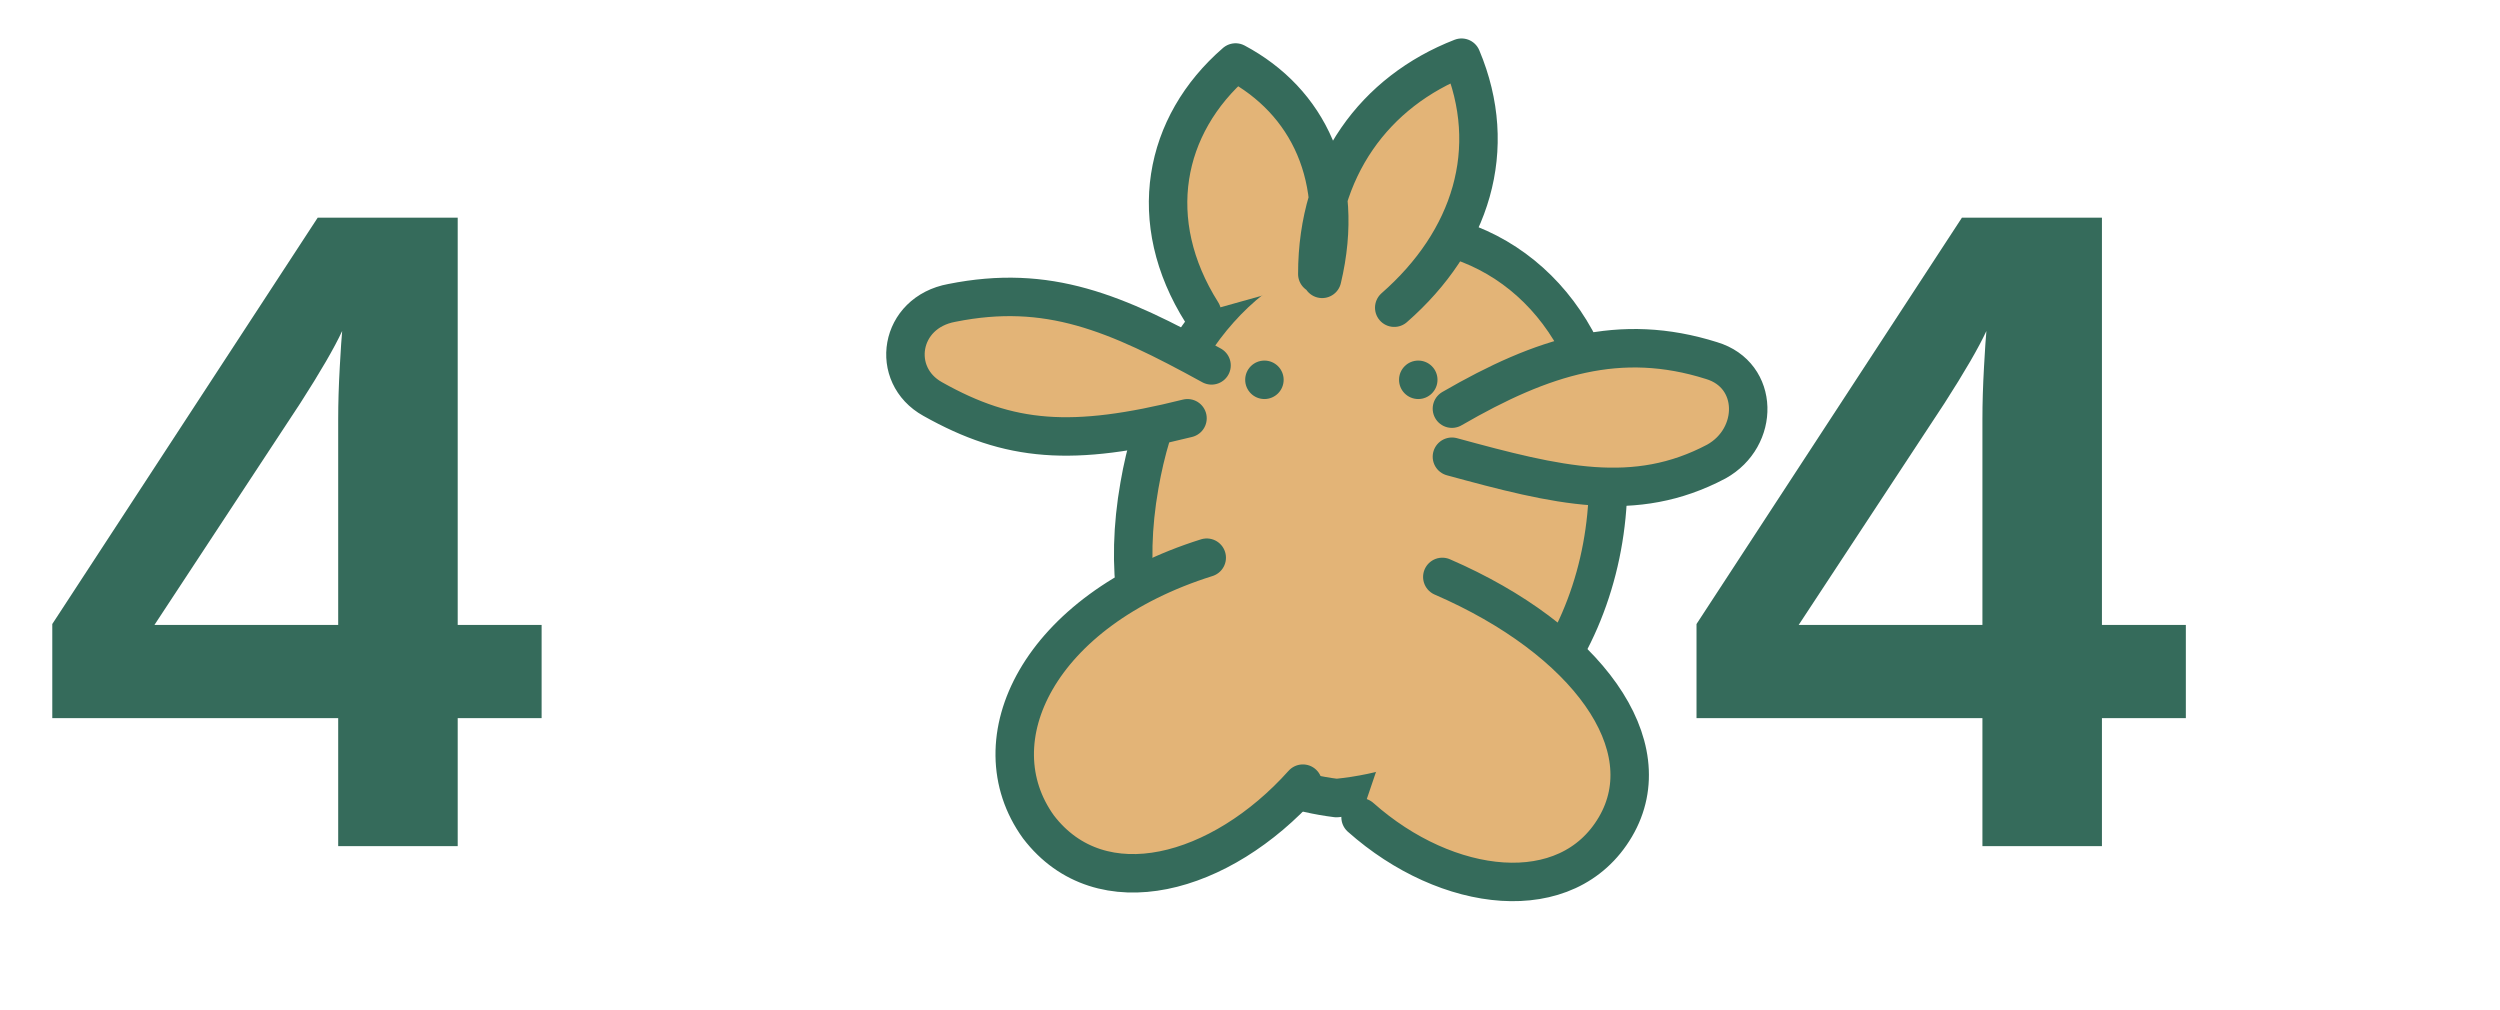
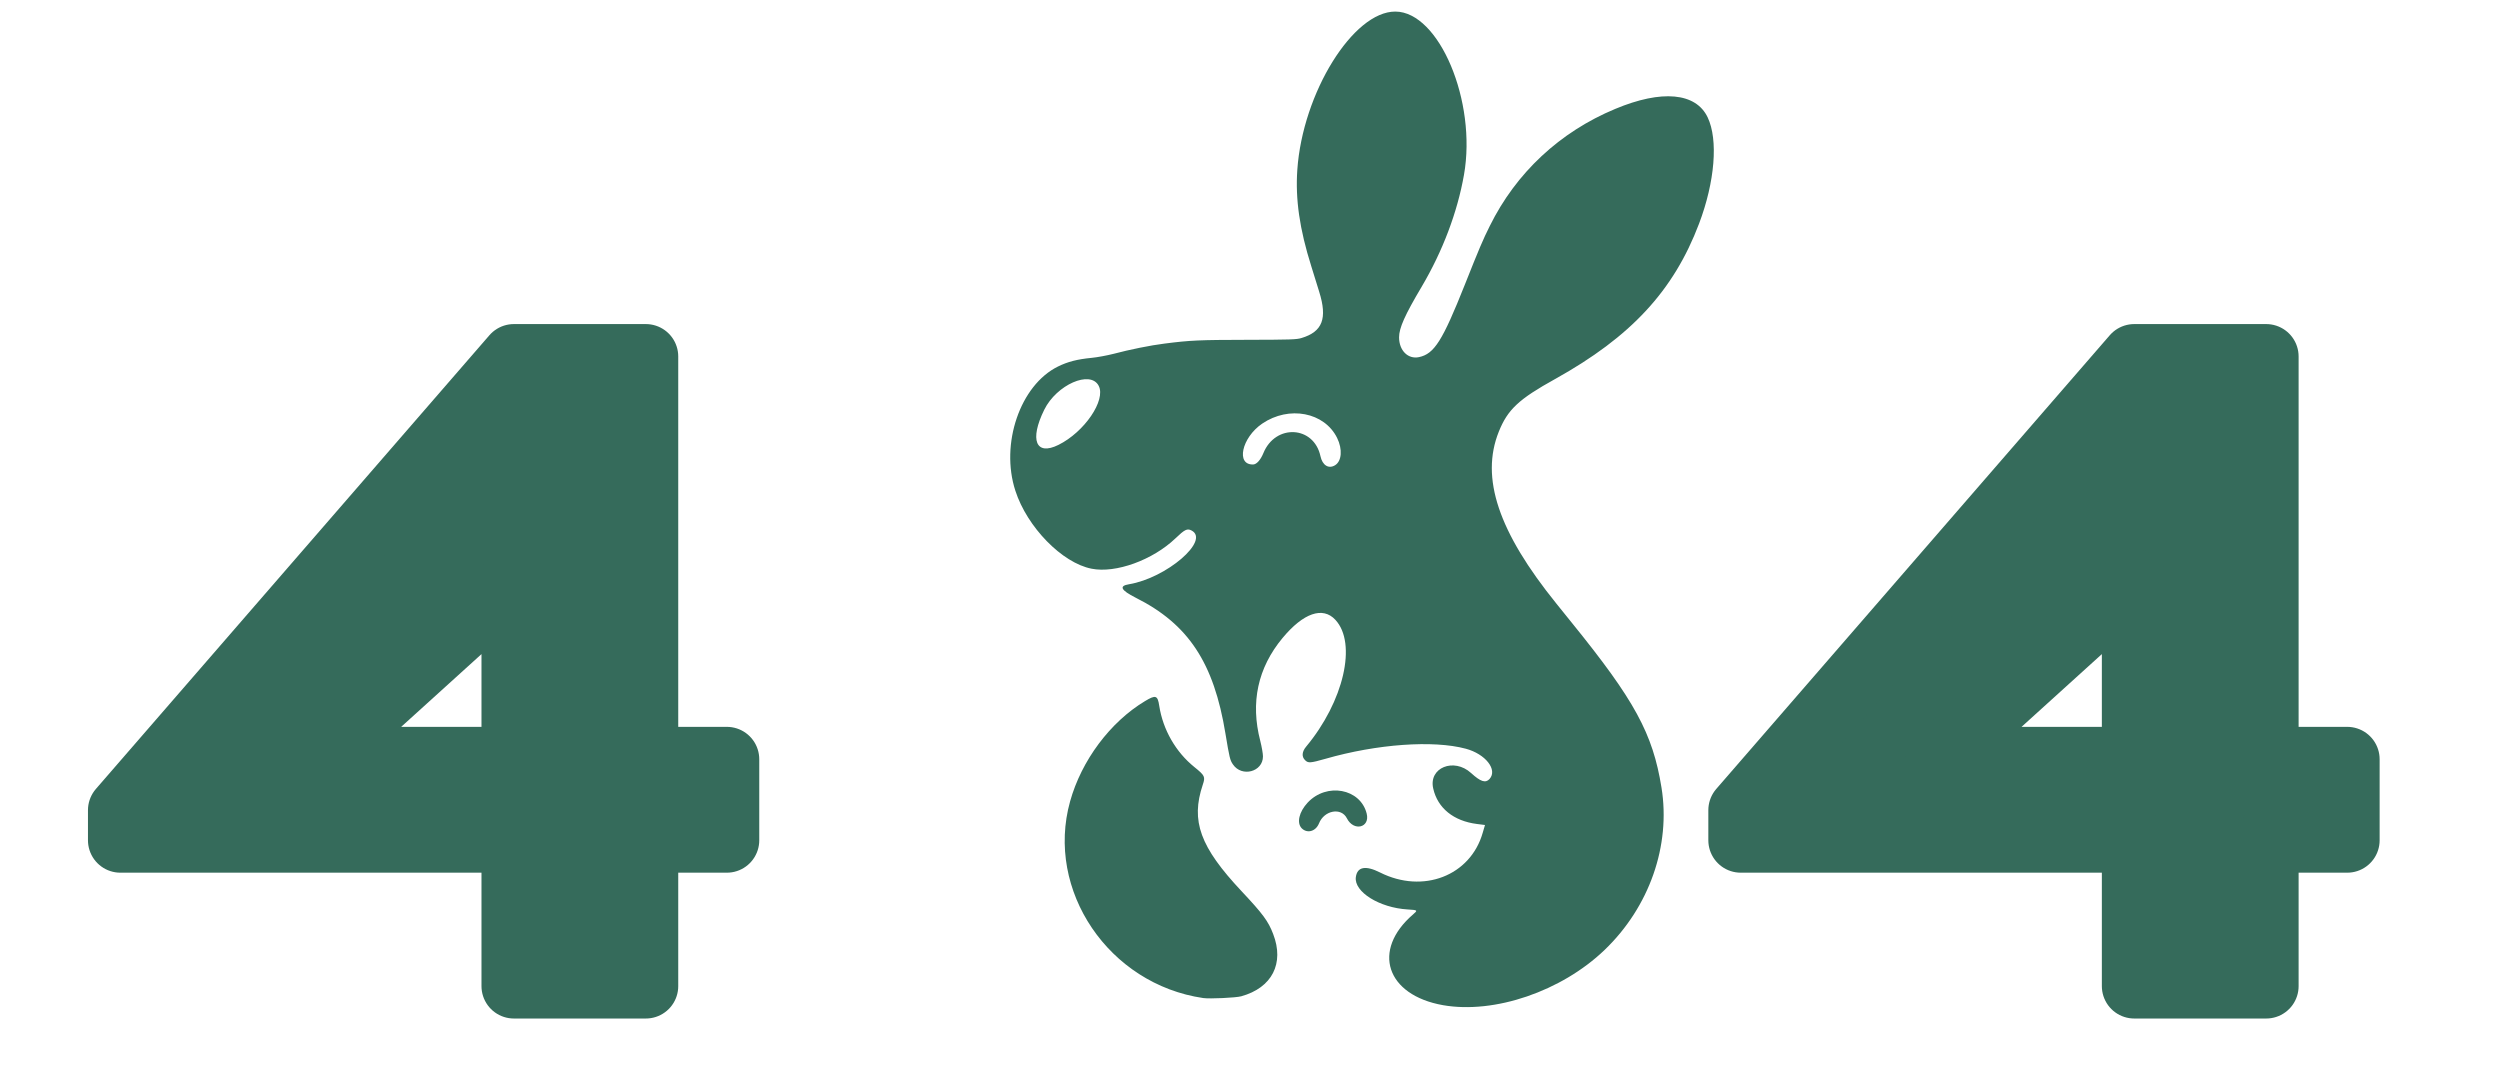
- <svg xmlns="http://www.w3.org/2000/svg" viewBox="0 0 520 210" role="img">
-   <g fill="#356b5b" font-family="Arial, sans-serif" font-size="190" font-weight="700">
-     <text x="8" y="176">4</text>
-     <text x="350" y="176">4</text>
+ <svg xmlns="http://www.w3.org/2000/svg" viewBox="0 0 1080 460" role="img" aria-labelledby="t">
+   <style>
+     .quatro { fill: #356b5b; stroke: #356b5b; stroke-width: 28; stroke-linejoin: round; fill-rule: evenodd; }
+     .q1 { transform-box: fill-box; transform-origin: 50% 100%; animation: cai 0.7s cubic-bezier(.3,1.5,.5,1) both; }
+     .q2 { transform-box: fill-box; transform-origin: 50% 100%; animation: cai 0.7s 0.15s cubic-bezier(.3,1.5,.5,1) both; }
+     .mascote { fill: #356b5b; transform-box: fill-box; transform-origin: 50% 100%; animation: pula 0.8s 0.3s cubic-bezier(.3,1.6,.5,1) both, balanca 4s 1.4s ease-in-out infinite; }
+     @keyframes cai { from { opacity: 0; transform: translateY(-40px) scale(.9); } to { opacity: 1; transform: none; } }
+     @keyframes pula { from { opacity: 0; transform: translateY(60px) scale(.85); } to { opacity: 1; transform: none; } }
+     @keyframes balanca { 0%,100% { transform: rotate(0); } 50% { transform: rotate(-2.5deg); } }
+     @media (prefers-reduced-motion: reduce) { .q1, .q2, .mascote { animation: none; } }
+   </style>
+   <g class="q1">
+     <path class="quatro" transform="translate(38 140)" d="M184 14L14 210V223H184V286H241V223H276V188H241V14ZM184 111L99 188H184Z" />
  </g>
-   <g fill="#e3b477" stroke="#356b5b" stroke-linecap="round" stroke-linejoin="round" stroke-width="8">
-     <path d="M278 166c-32-4-47-31-41-65 5-29 23-51 49-53 25-2 45 16 48 43 4 35-16 71-56 75Z" />
-     <path d="M250 65c-12-19-8-39 7-52 15 8 23 24 18 45M274 57c0-22 12-38 30-45 8 19 2 38-14 52" />
-     <path d="M251 116c-35 11-48 38-35 56 13 17 38 10 55-9M300 120c30 13 46 35 36 52-10 17-35 14-53-2" />
-     <path d="M247 87c-24 6-37 5-53-4-9-5-7-18 4-20 20-4 34 2 54 13M302 85c19-11 35-16 54-10 10 3 10 16 1 21-17 9-33 5-55-1" />
+   <g class="q2">
+     <path class="quatro" transform="translate(738 140)" d="M184 14L14 210V223H184V286H241V223H276V188H241V14ZM184 111L99 188H184Z" />
  </g>
-   <circle cx="263" cy="79" r="4" fill="#356b5b" />
-   <circle cx="295" cy="79" r="4" fill="#356b5b" />
+   <g transform="translate(352 5) scale(0.4) translate(-25 -111)">
+     <g class="mascote">
+       <path d="M703.5 1184.1C642.0 1173.2 626.1 1124.8 671.2 1086.0C676.4 1081.5 676.2 1081.4 665.2 1080.7C634.8 1078.9 607.2 1061.7 609.3 1045.8C610.8 1034.6 619.8 1032.9 635.5 1040.8C681.8 1064.1 733.0 1044.4 746.3 998.0L748.8 989.5L740.1 988.4C714.9 985.2 697.7 971.3 692.9 950.2C687.6 927.6 715.2 916.4 733.8 933.4C744.1 942.8 749.4 944.5 753.7 939.8C762.7 929.8 749.3 912.8 728.0 907.1C693.0 897.7 632.2 902.0 576.5 918.0C560.0 922.7 557.8 922.8 554.5 919.5C550.6 915.7 551.1 910.3 555.6 904.9C596.2 856.2 610.8 793.3 587.2 767.9C573.6 753.2 552.6 760.5 530.1 787.6C503.4 819.8 495.3 857.2 506.1 898.7C507.7 905.0 509.0 912.5 509.0 915.4C509.0 932.1 486.2 938.2 476.6 924.1C473.4 919.5 472.8 916.8 468.5 890.9C456.0 814.2 428.4 772.5 371.5 744.0C355.5 735.9 353.2 731.3 364.3 729.5C404.8 722.8 452.3 682.0 431.8 671.4C427.2 669.0 424.5 670.3 414.4 680.0C389.9 703.4 349.9 717.9 323.9 712.7C292.1 706.5 254.3 667.8 241.6 628.5C225.1 577.9 246.8 514.5 287.5 494.4C298.2 489.1 308.5 486.5 323.8 485.0C330.1 484.4 340.7 482.4 347.8 480.6C364.7 476.1 387.8 471.4 402.5 469.6C430.5 466.0 440.2 465.6 492.0 465.5C539.0 465.4 545.1 465.2 550.5 463.6C573.3 456.8 578.8 442.5 569.7 413.5C567.9 407.4 564.0 395.1 561.2 386.1C548.5 345.8 543.9 313.6 546.1 281.9C551.8 198.9 606.4 110.8 652.0 111.0C699.3 111.2 740.1 208.2 726.1 287.3C719.0 327.7 703.1 369.7 680.5 408.0C662.1 439.0 656.0 452.8 656.0 462.8C656.0 477.1 665.7 486.7 677.5 484.2C694.0 480.7 702.8 466.8 727.0 406.0C742.4 367.2 746.6 357.3 754.0 342.5C782.4 285.1 829.6 241.0 889.5 216.1C939.7 195.1 976.6 198.5 989.3 225.3C1000.8 249.6 997.1 294.8 980.0 340.0C952.5 412.6 906.4 462.3 824.6 507.8C785.2 529.6 773.3 540.8 763.7 564.7C743.7 614.6 763.2 672.8 825.9 750.4C831.2 757.0 838.6 766.2 842.5 771.0C910.4 854.8 930.0 890.7 939.4 949.0C949.6 1011.7 926.3 1078.1 877.9 1124.5C831.4 1169.1 759.0 1193.8 703.5 1184.1ZM444.5 1176.4C342.5 1161.5 273.9 1060.2 300.7 964.0C313.0 919.8 344.0 878.3 381.6 855.7C393.2 848.7 395.3 849.4 397.0 860.9C401.0 886.6 414.8 910.7 434.9 926.9C446.3 936.1 446.9 937.4 444.0 946.0C430.8 985.2 441.1 1013.3 485.9 1061.0C508.8 1085.4 514.7 1093.3 520.0 1107.2C532.3 1139.0 518.8 1165.3 485.5 1174.5C479.6 1176.1 451.6 1177.4 444.5 1176.4ZM550.9 993.1C545.2 987.3 547.9 975.4 557.3 965.3C577.8 943.4 614.2 950.1 621.0 977.1C624.9 992.5 606.9 996.8 599.6 982.2C593.5 970.2 575.1 973.6 569.5 987.8C566.0 996.4 556.9 999.0 550.9 993.1ZM586.8 601.0C594.1 596.6 595.1 583.7 589.1 571.5C575.4 543.7 537.2 536.3 508.2 556.0C485.9 571.2 479.5 601.1 498.7 600.1C502.2 599.9 506.5 595.1 509.4 588.0C522.4 556.0 564.0 558.2 571.1 591.2C573.2 601.0 579.9 605.2 586.8 601.0ZM288.1 579.0C316.2 565.1 339.6 530.7 331.6 515.2C322.7 497.9 286.1 514.0 272.8 541.0C256.7 573.6 263.7 591.1 288.1 579.0Z" />
+     </g>
+   </g>
</svg>
